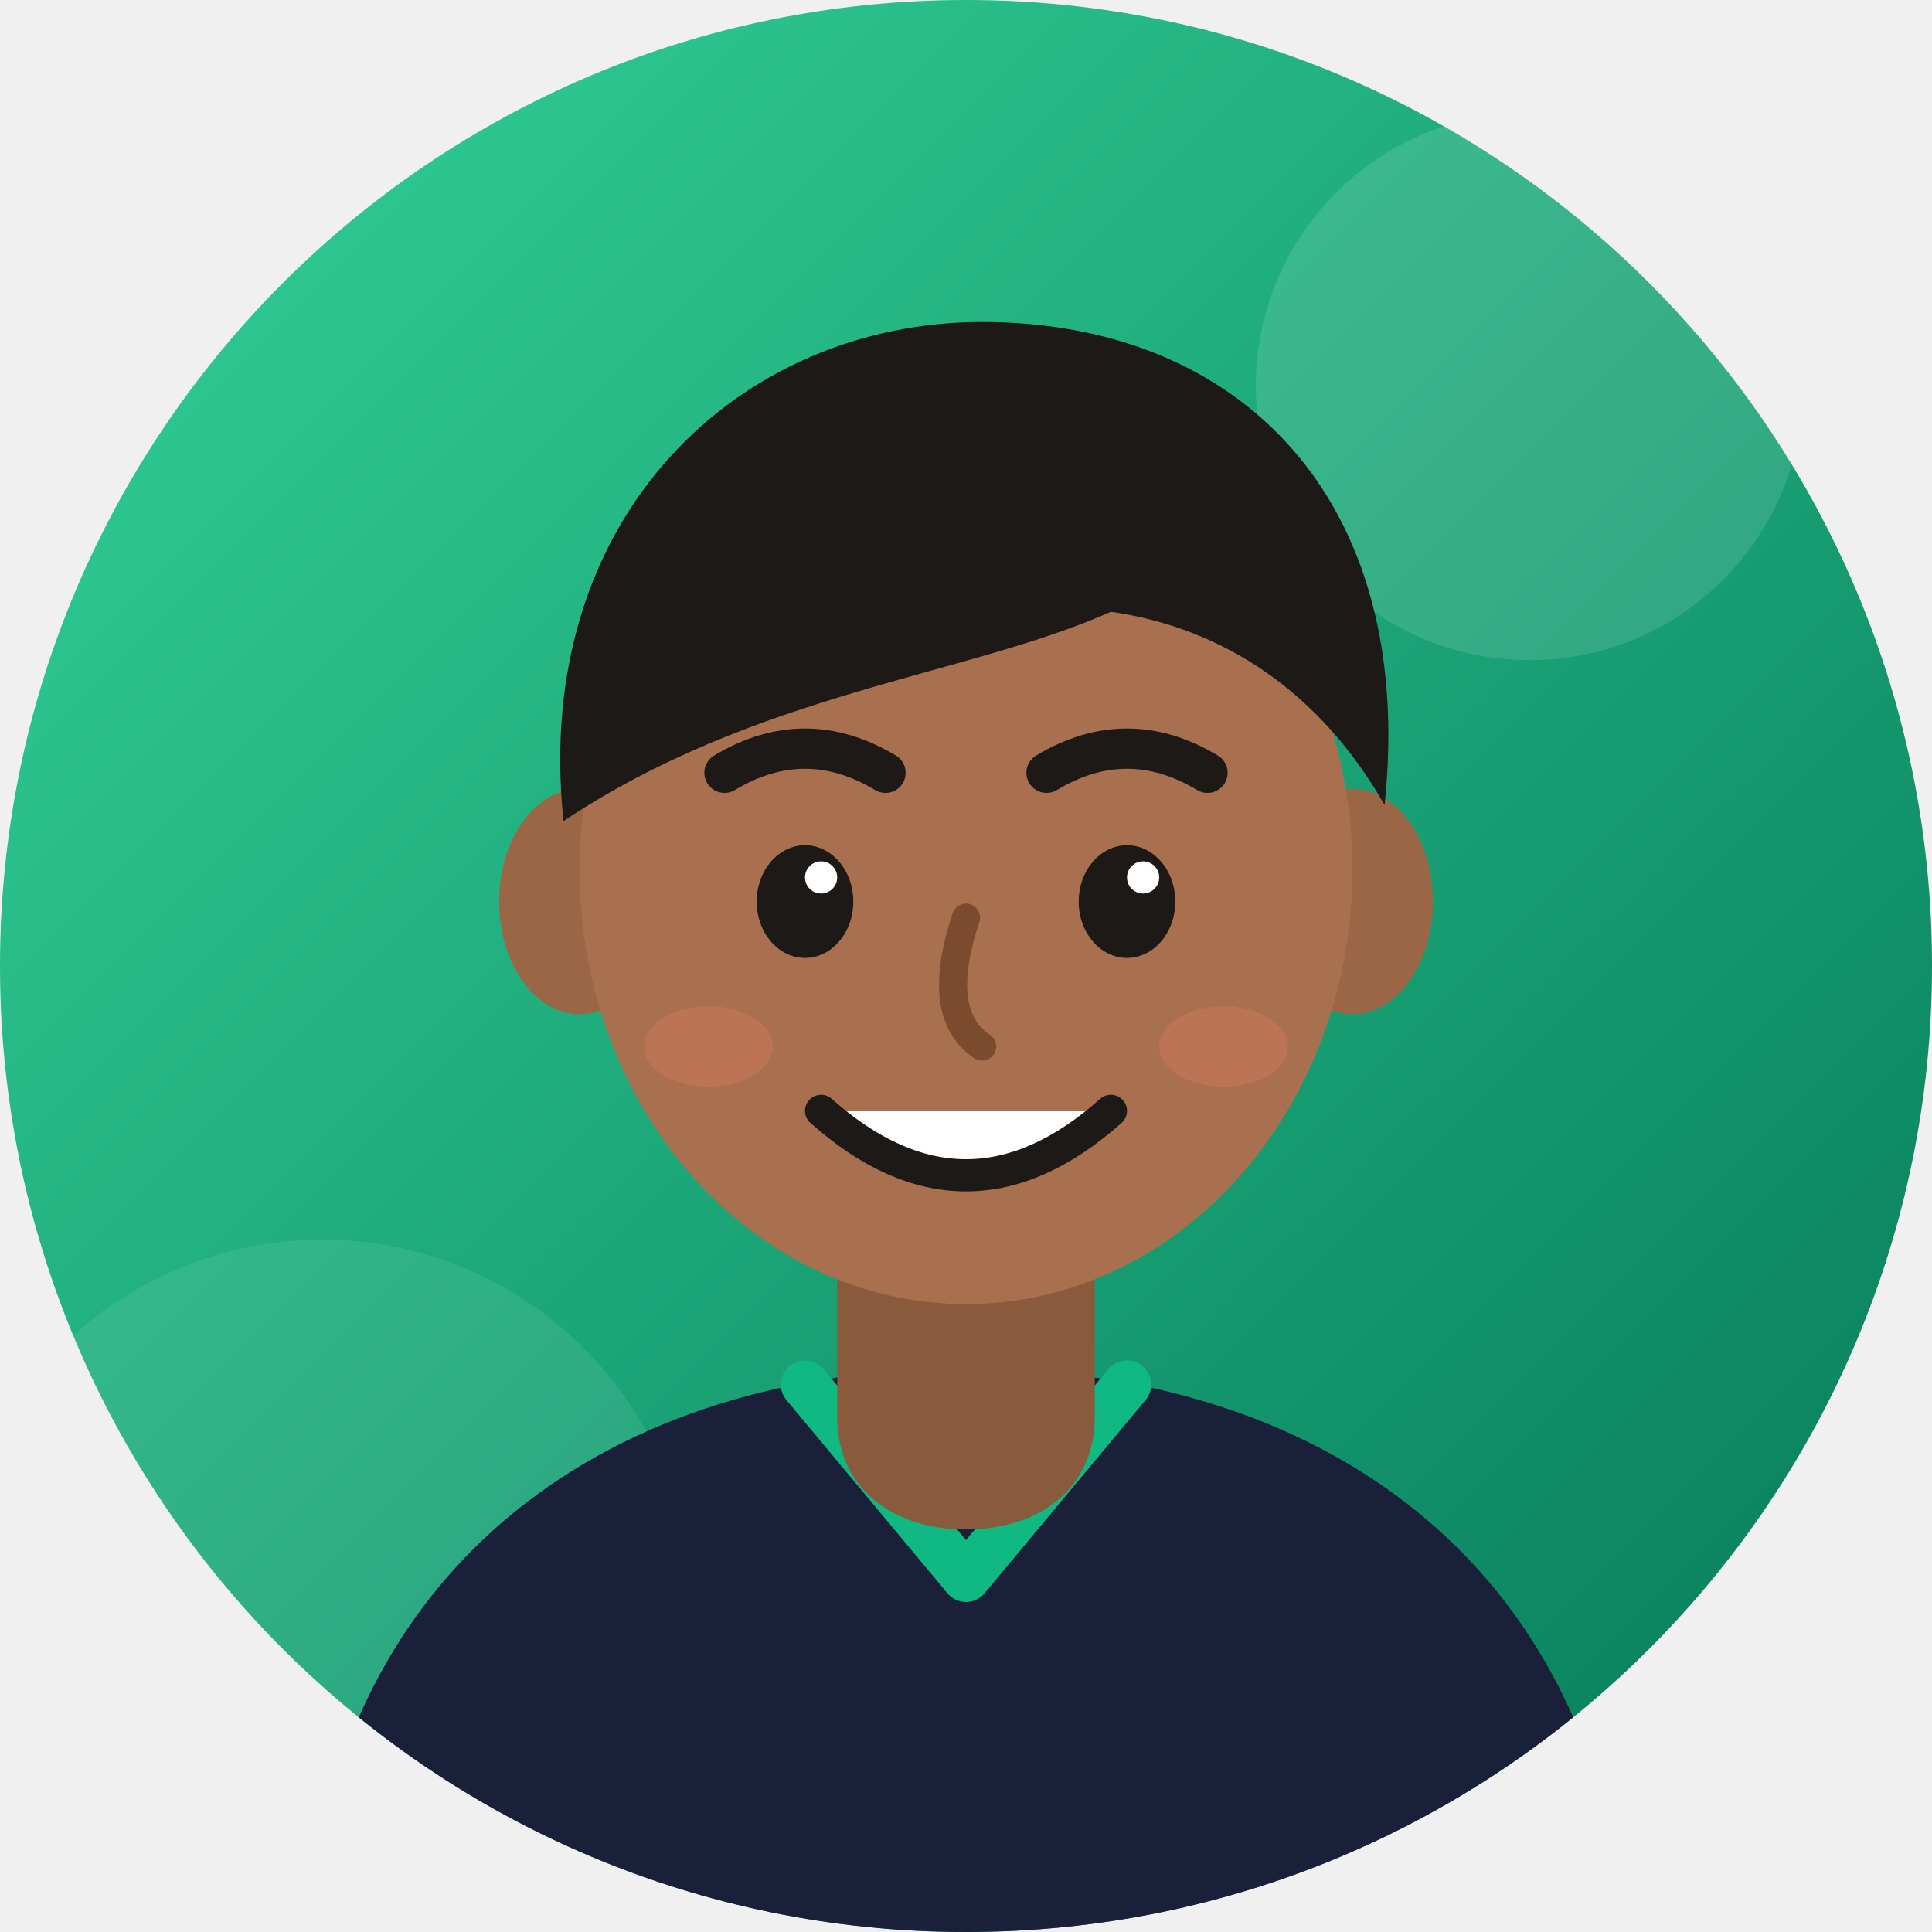
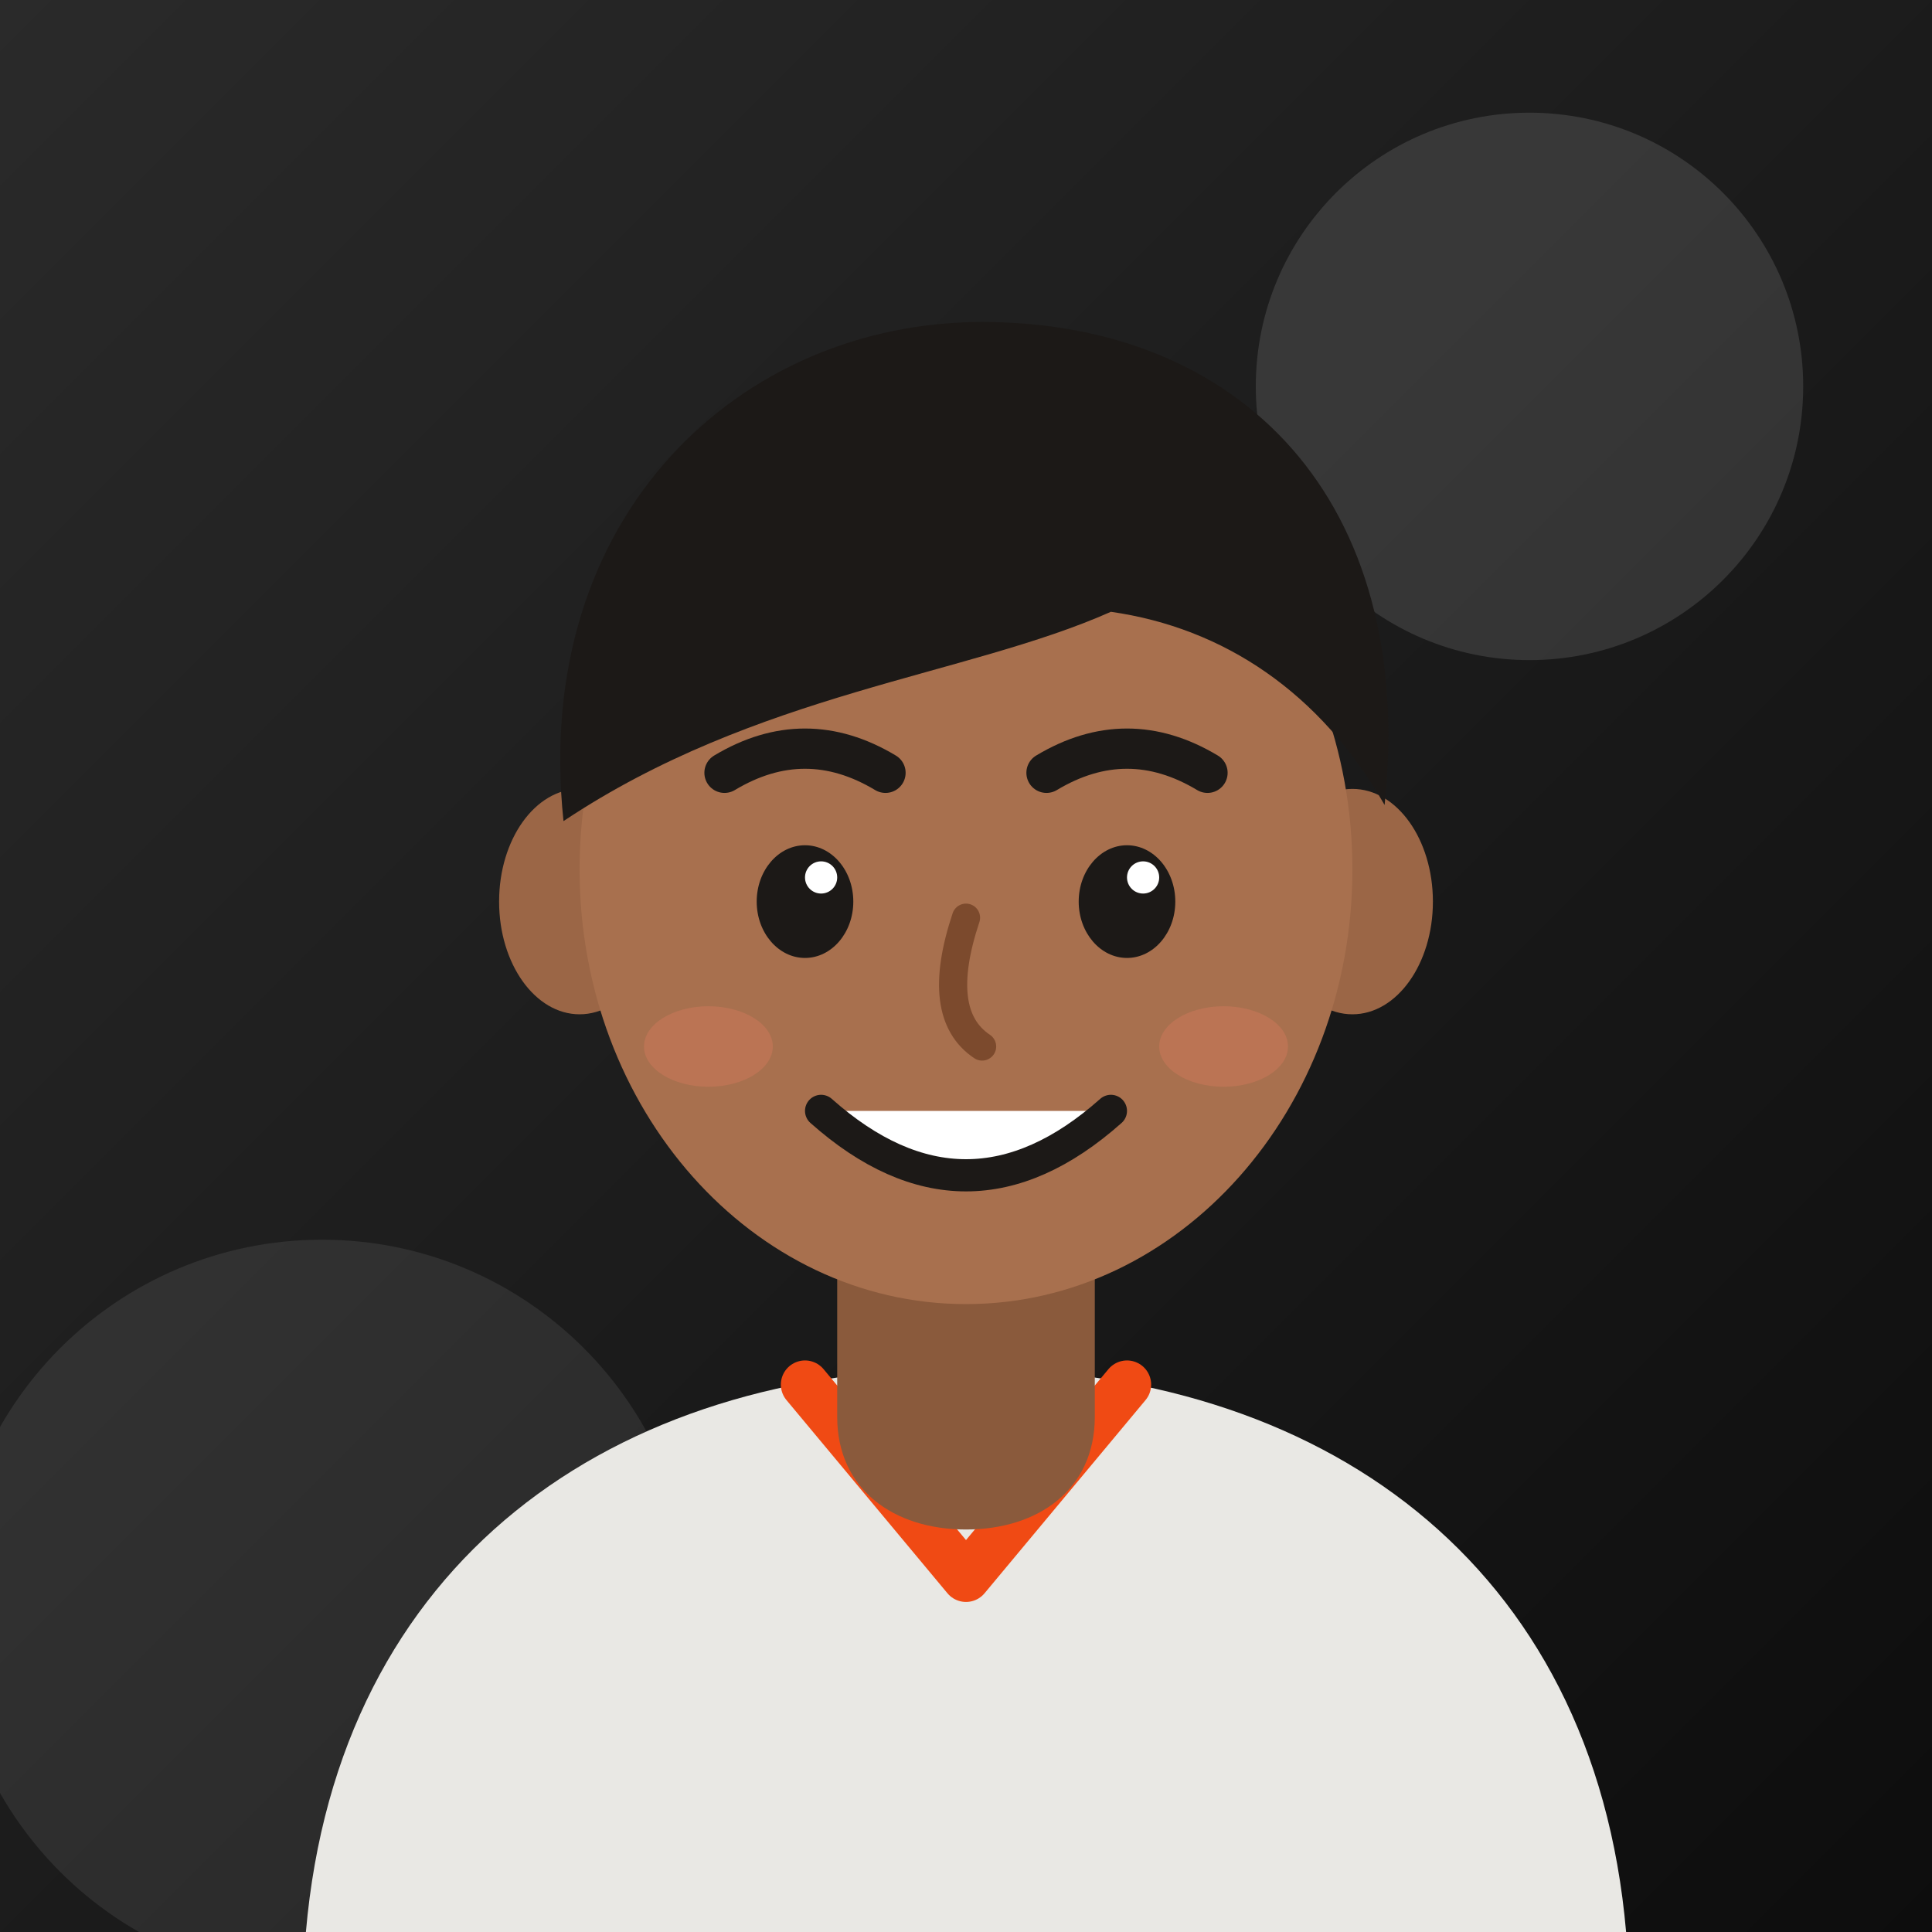
<svg xmlns="http://www.w3.org/2000/svg" viewBox="0 0 240 240" role="img" aria-label="Cartoon avatar placeholder">
  <defs>
    <linearGradient id="bg" x1="0" y1="0" x2="1" y2="1">
-       <stop offset="0" stop-color="#34d399" />
-       <stop offset="1" stop-color="#047857" />
+       <stop offset="0" stop-color="#2a2a2a" />
+       <stop offset="1" stop-color="#0d0d0d" />
    </linearGradient>
    <clipPath id="circle">
      <circle cx="120" cy="120" r="120" />
    </clipPath>
  </defs>
-   <g clip-path="url(#circle)">
+   <g>
    <rect width="240" height="240" fill="url(#bg)" />
    <circle cx="190" cy="48" r="34" fill="#ffffff" opacity="0.12" />
    <circle cx="40" cy="200" r="46" fill="#ffffff" opacity="0.08" />
-     <path d="M38 240c4-46 38-70 82-70s78 24 82 70z" fill="#1a1f3a" />
-     <path d="M100 172l20 24 20-24" fill="none" stroke="#10b981" stroke-width="6" stroke-linecap="round" stroke-linejoin="round" />
+     <path d="M38 240c4-46 38-70 82-70s78 24 82 70z" fill="#e9e8e4" />
+     <path d="M100 172l20 24 20-24" fill="none" stroke="#f04a14" stroke-width="6" stroke-linecap="round" stroke-linejoin="round" />
    <path d="M104 146h32v30c0 9-7 14-16 14s-16-5-16-14z" fill="#8a5a3c" />
    <ellipse cx="72" cy="112" rx="10" ry="14" fill="#9b6646" />
    <ellipse cx="168" cy="112" rx="10" ry="14" fill="#9b6646" />
    <ellipse cx="120" cy="108" rx="48" ry="54" fill="#a8704e" />
    <path d="M70 102c-4-38 22-62 52-62 32 0 54 22 50 60-8-14-20-22-34-24-18 8-44 10-68 26z" fill="#1c1917" />
    <path d="M90 96q10-6 20 0" fill="none" stroke="#1c1917" stroke-width="5" stroke-linecap="round" />
    <path d="M130 96q10-6 20 0" fill="none" stroke="#1c1917" stroke-width="5" stroke-linecap="round" />
    <ellipse cx="100" cy="112" rx="6" ry="7" fill="#1c1917" />
    <ellipse cx="140" cy="112" rx="6" ry="7" fill="#1c1917" />
    <circle cx="102" cy="109" r="2" fill="#ffffff" />
    <circle cx="142" cy="109" r="2" fill="#ffffff" />
    <ellipse cx="88" cy="130" rx="8" ry="5" fill="#e07a5f" opacity="0.35" />
    <ellipse cx="152" cy="130" rx="8" ry="5" fill="#e07a5f" opacity="0.35" />
    <path d="M120 114q-4 12 2 16" fill="none" stroke="#7c4a2d" stroke-width="3.5" stroke-linecap="round" />
    <path d="M102 138q18 16 36 0" fill="#ffffff" stroke="#1c1917" stroke-width="4" stroke-linecap="round" stroke-linejoin="round" />
  </g>
</svg>
